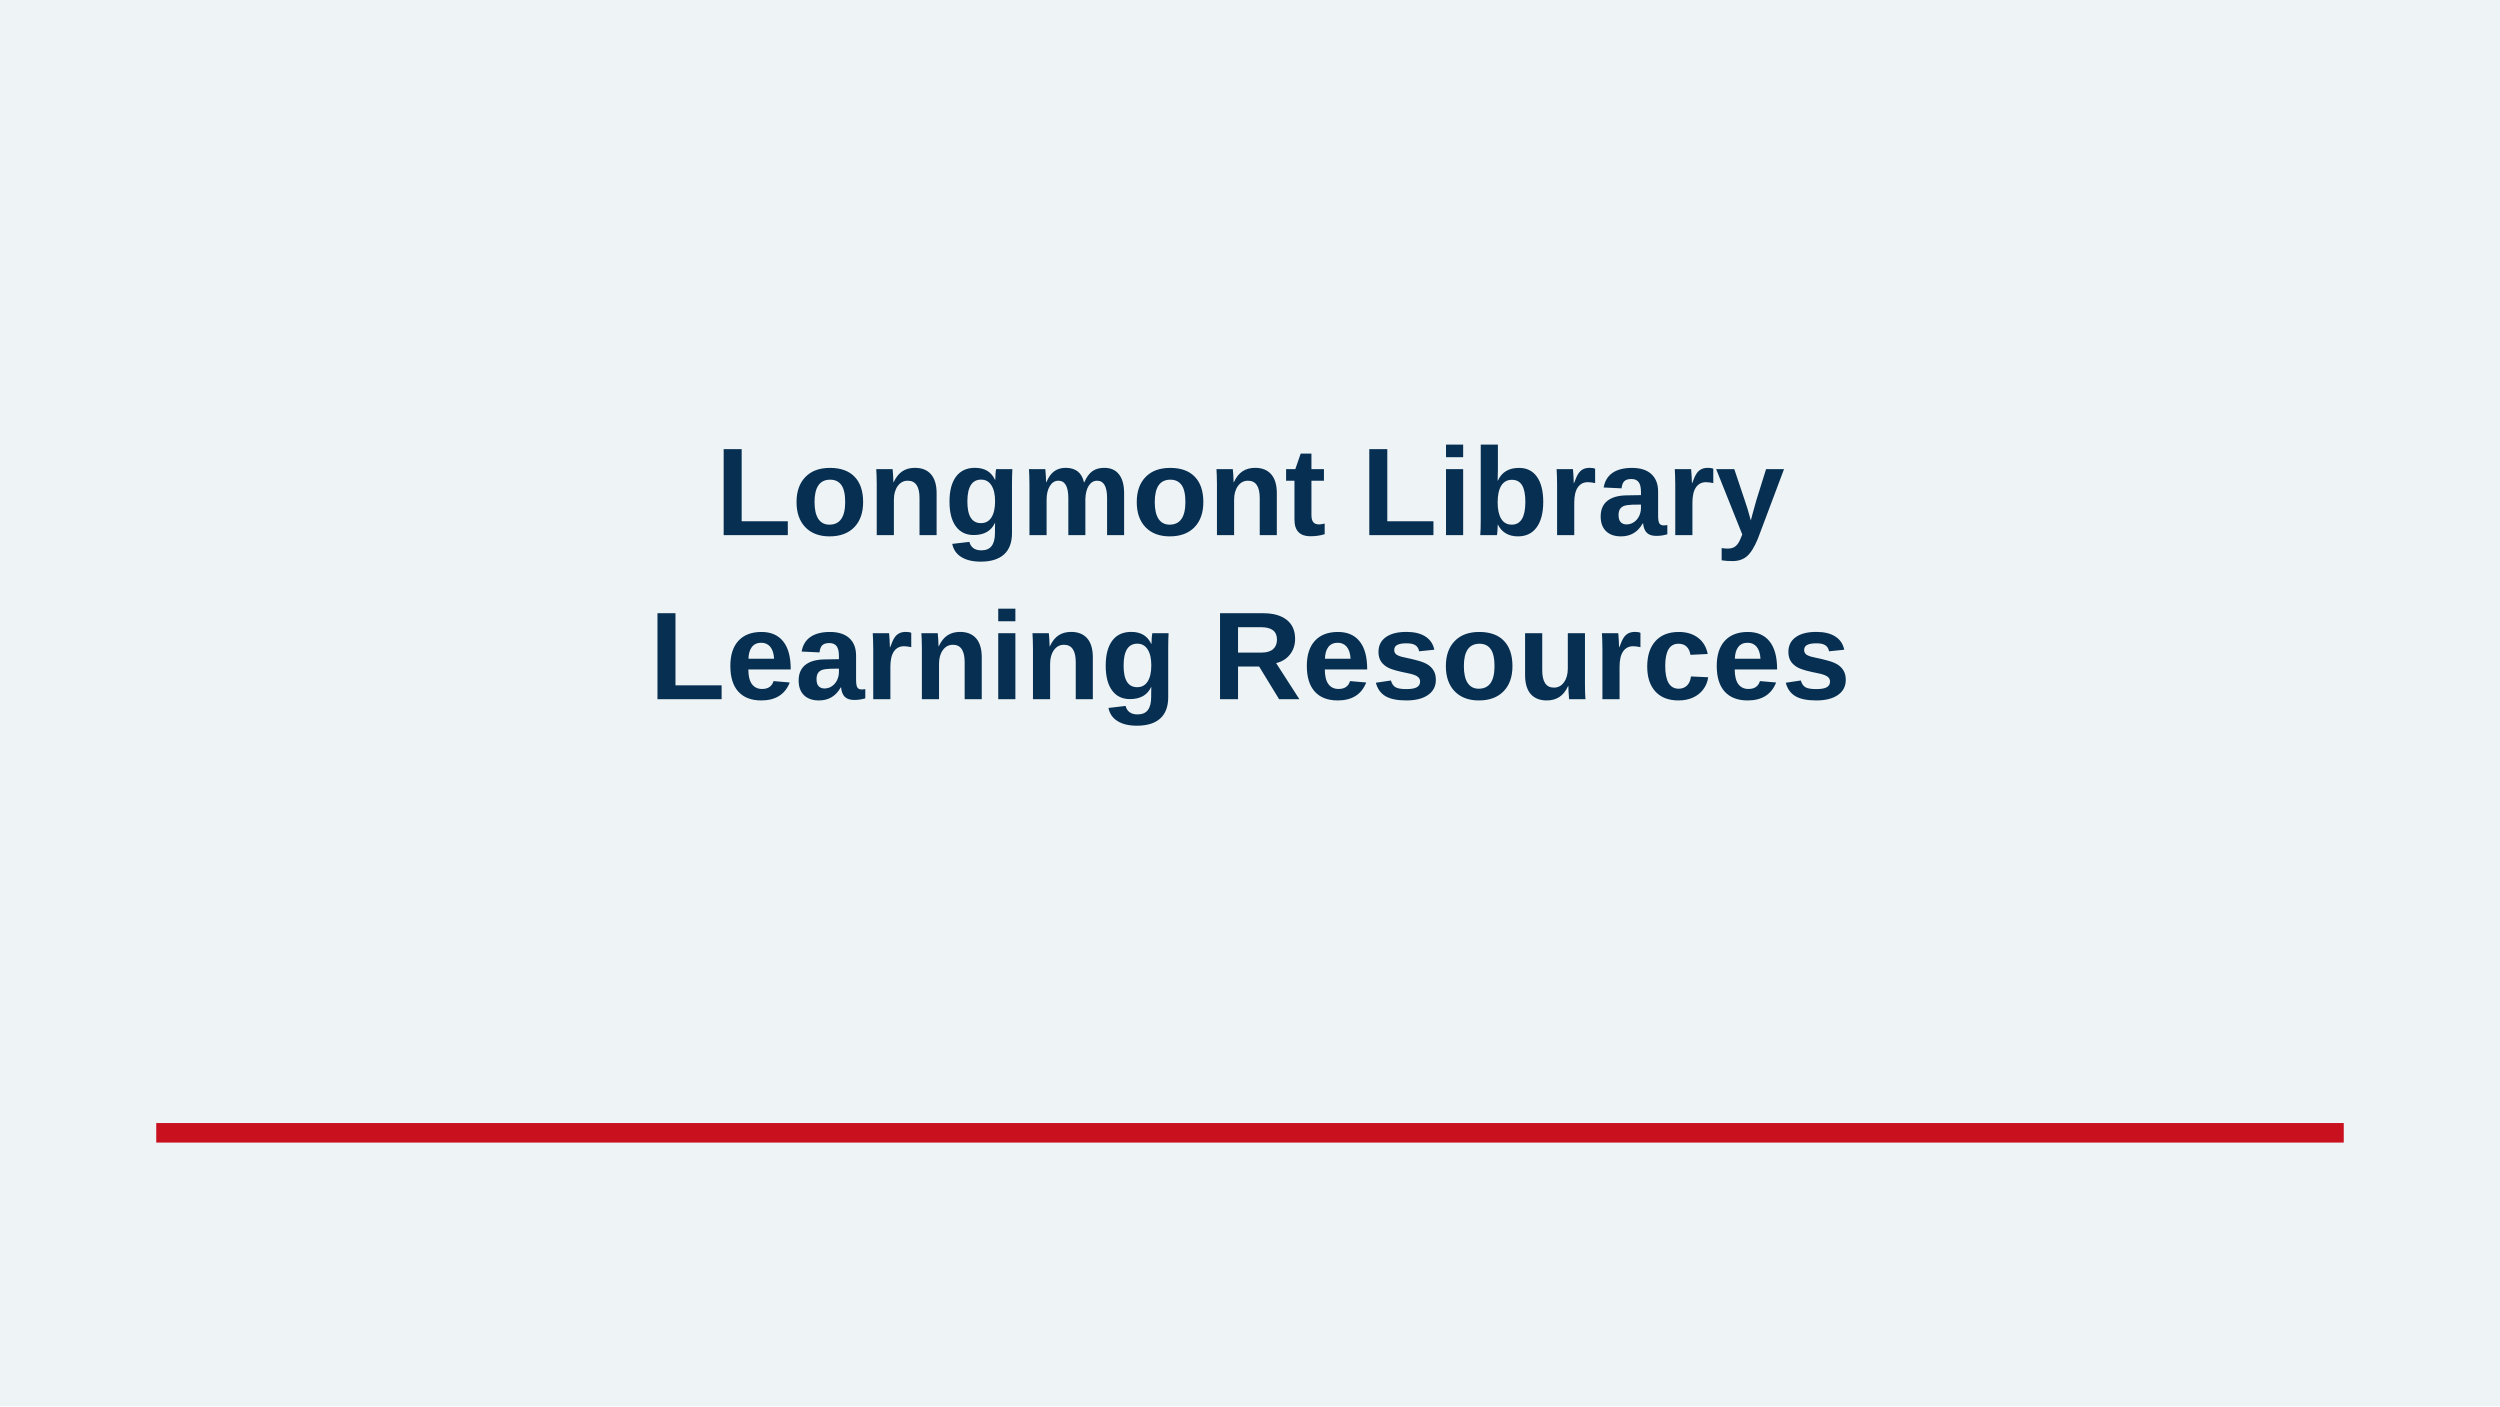
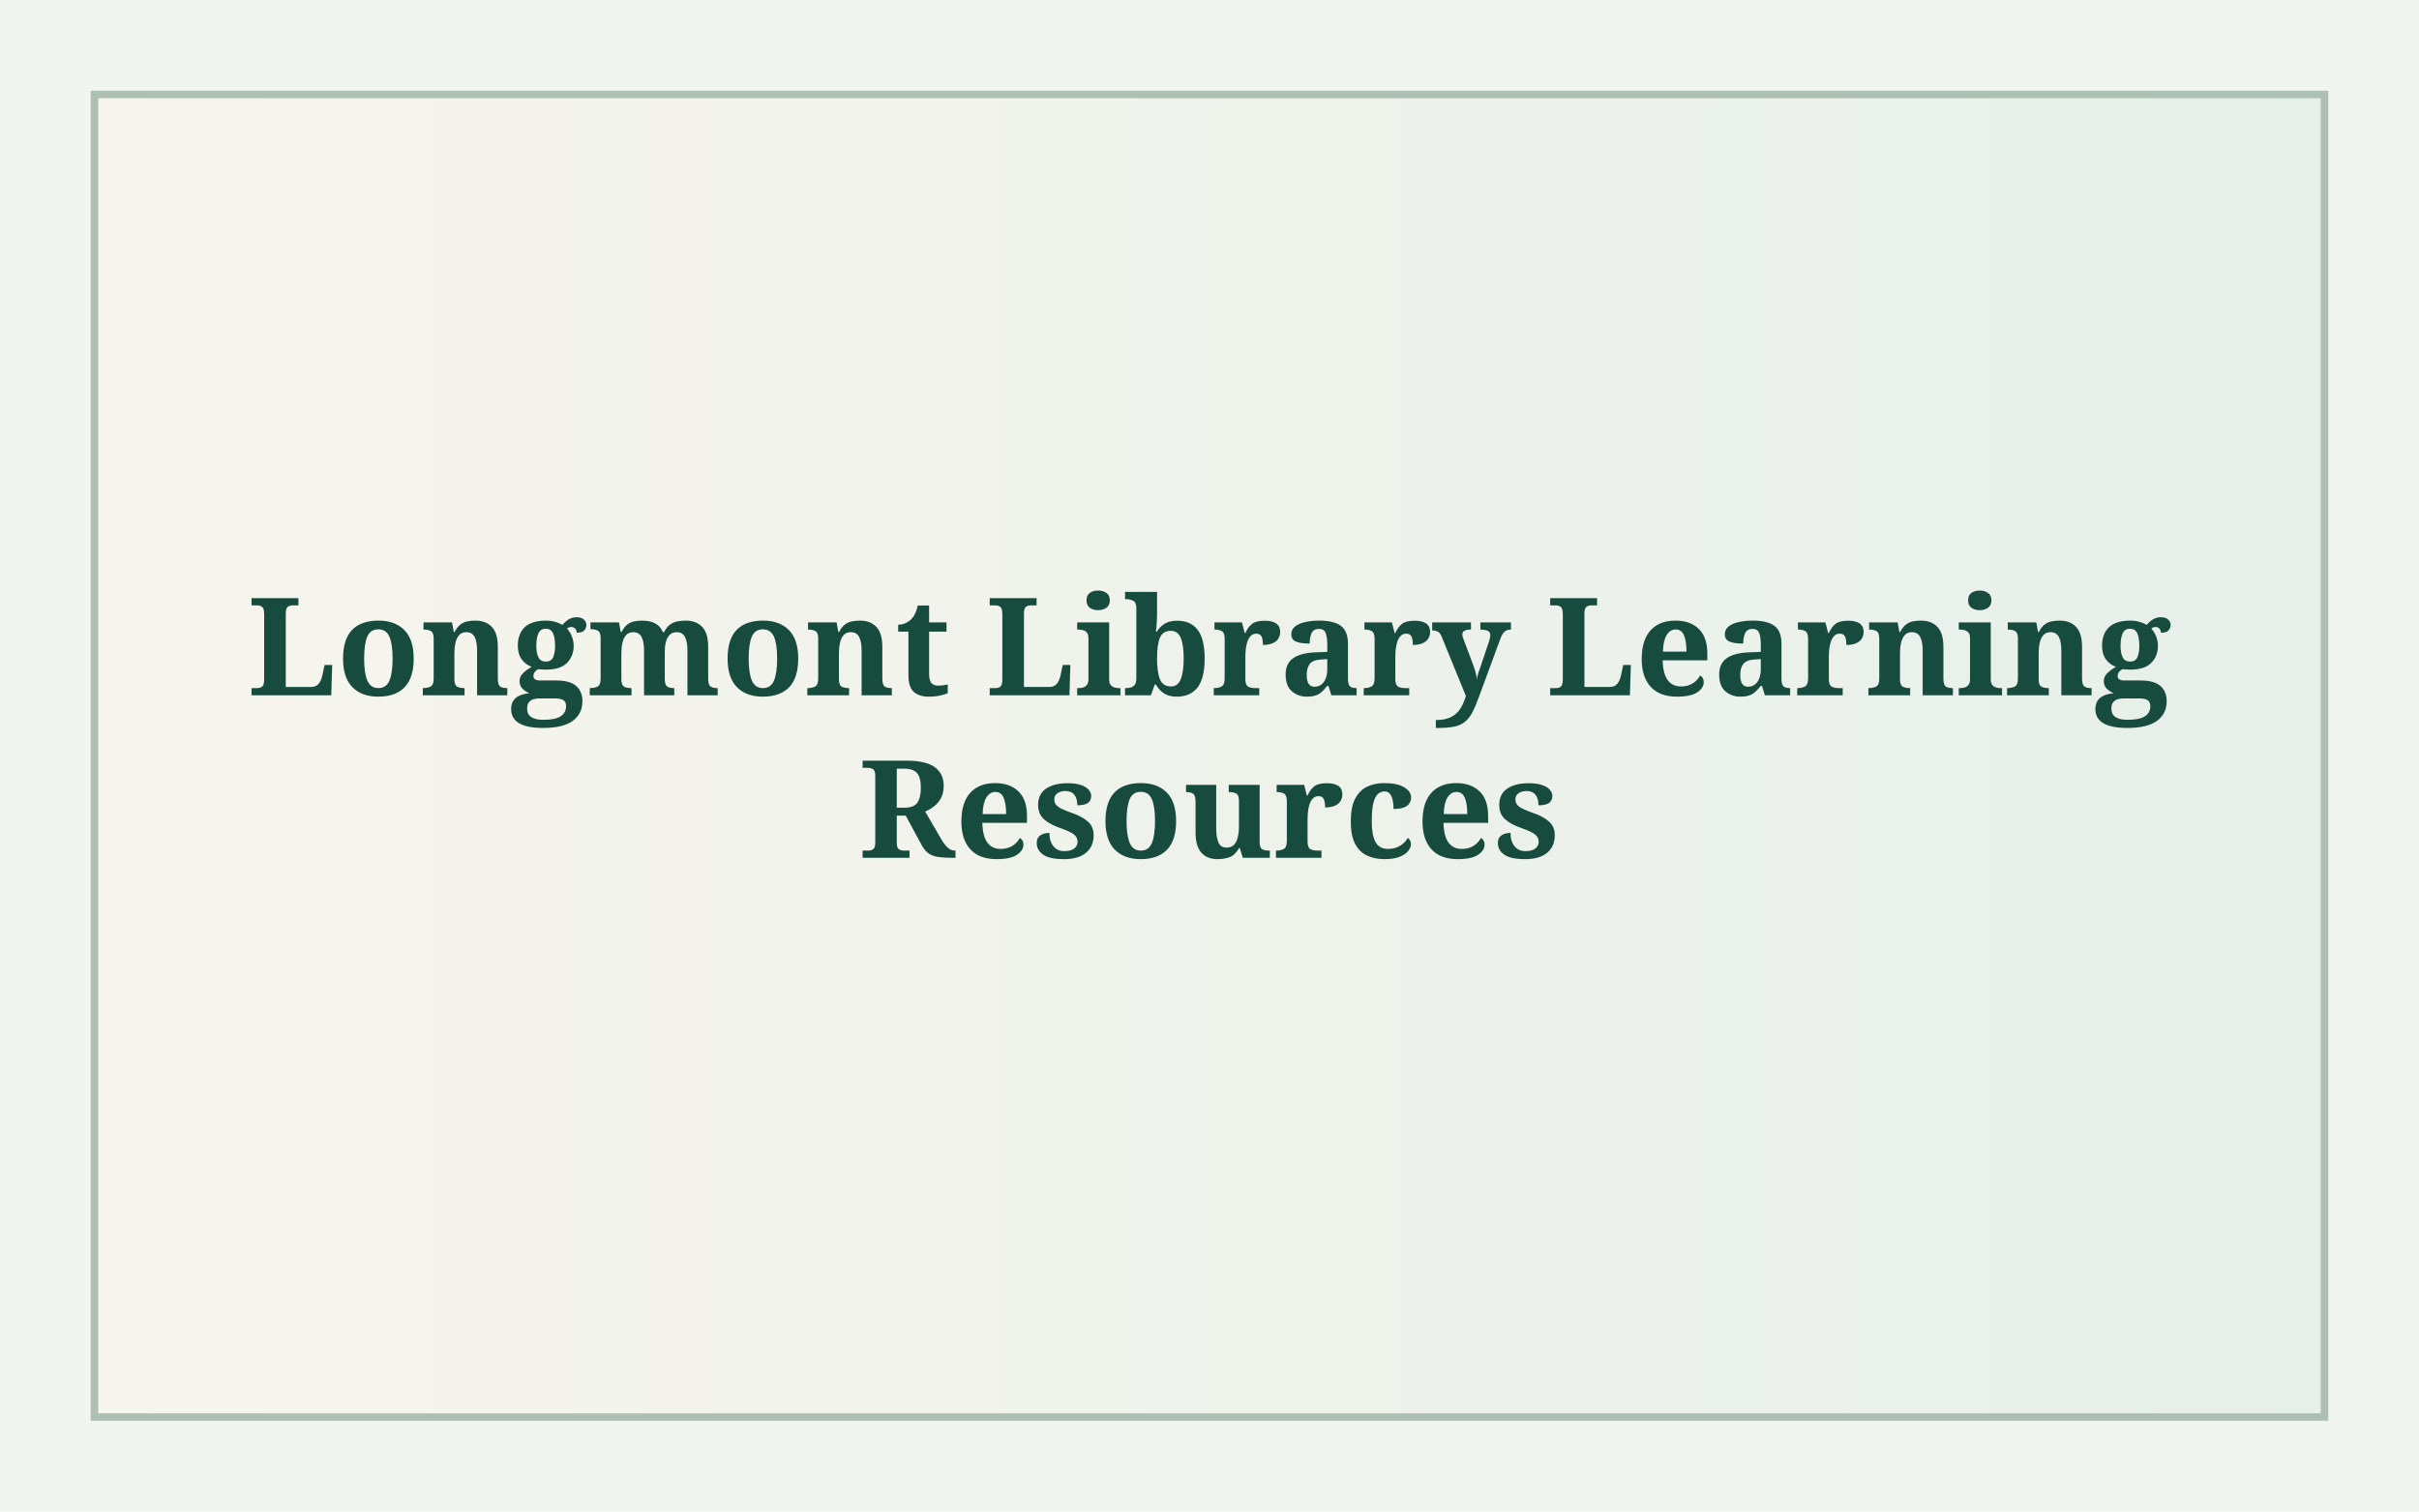
- <svg xmlns="http://www.w3.org/2000/svg" width="640" height="360" viewBox="0 0 640 360">
-   <rect width="640" height="360" fill="#eef3f6" />
-   <path d="M40 290H600" stroke="#c8101e" stroke-width="5" />
-   <text x="320" y="137" text-anchor="middle" font-family="Arial, sans-serif" font-size="32" font-weight="bold" fill="#062f52">Longmont Library</text>
-   <text x="320" y="179" text-anchor="middle" font-family="Arial, sans-serif" font-size="32" font-weight="bold" fill="#062f52">Learning Resources</text>
+ <svg xmlns="http://www.w3.org/2000/svg" width="640" height="400" viewBox="0 0 640 400">
+   <defs>
+     <linearGradient id="bg">
+       <stop stop-color="#f7f5ed" />
+       <stop offset="1" stop-color="#e7efea" />
+     </linearGradient>
+   </defs>
+   <rect width="640" height="400" fill="#f1f5f2" />
+   <rect x="25" y="25" width="590" height="350" fill="url(#bg)" stroke="#aebfb3" stroke-width="2" />
+   <text x="320" y="184" text-anchor="middle" fill="#174b3e" font-family="Georgia,serif" font-size="36" font-weight="600">Longmont Library Learning</text>
+   <text x="320" y="227" text-anchor="middle" fill="#174b3e" font-family="Georgia,serif" font-size="36" font-weight="600">Resources</text>
</svg>
